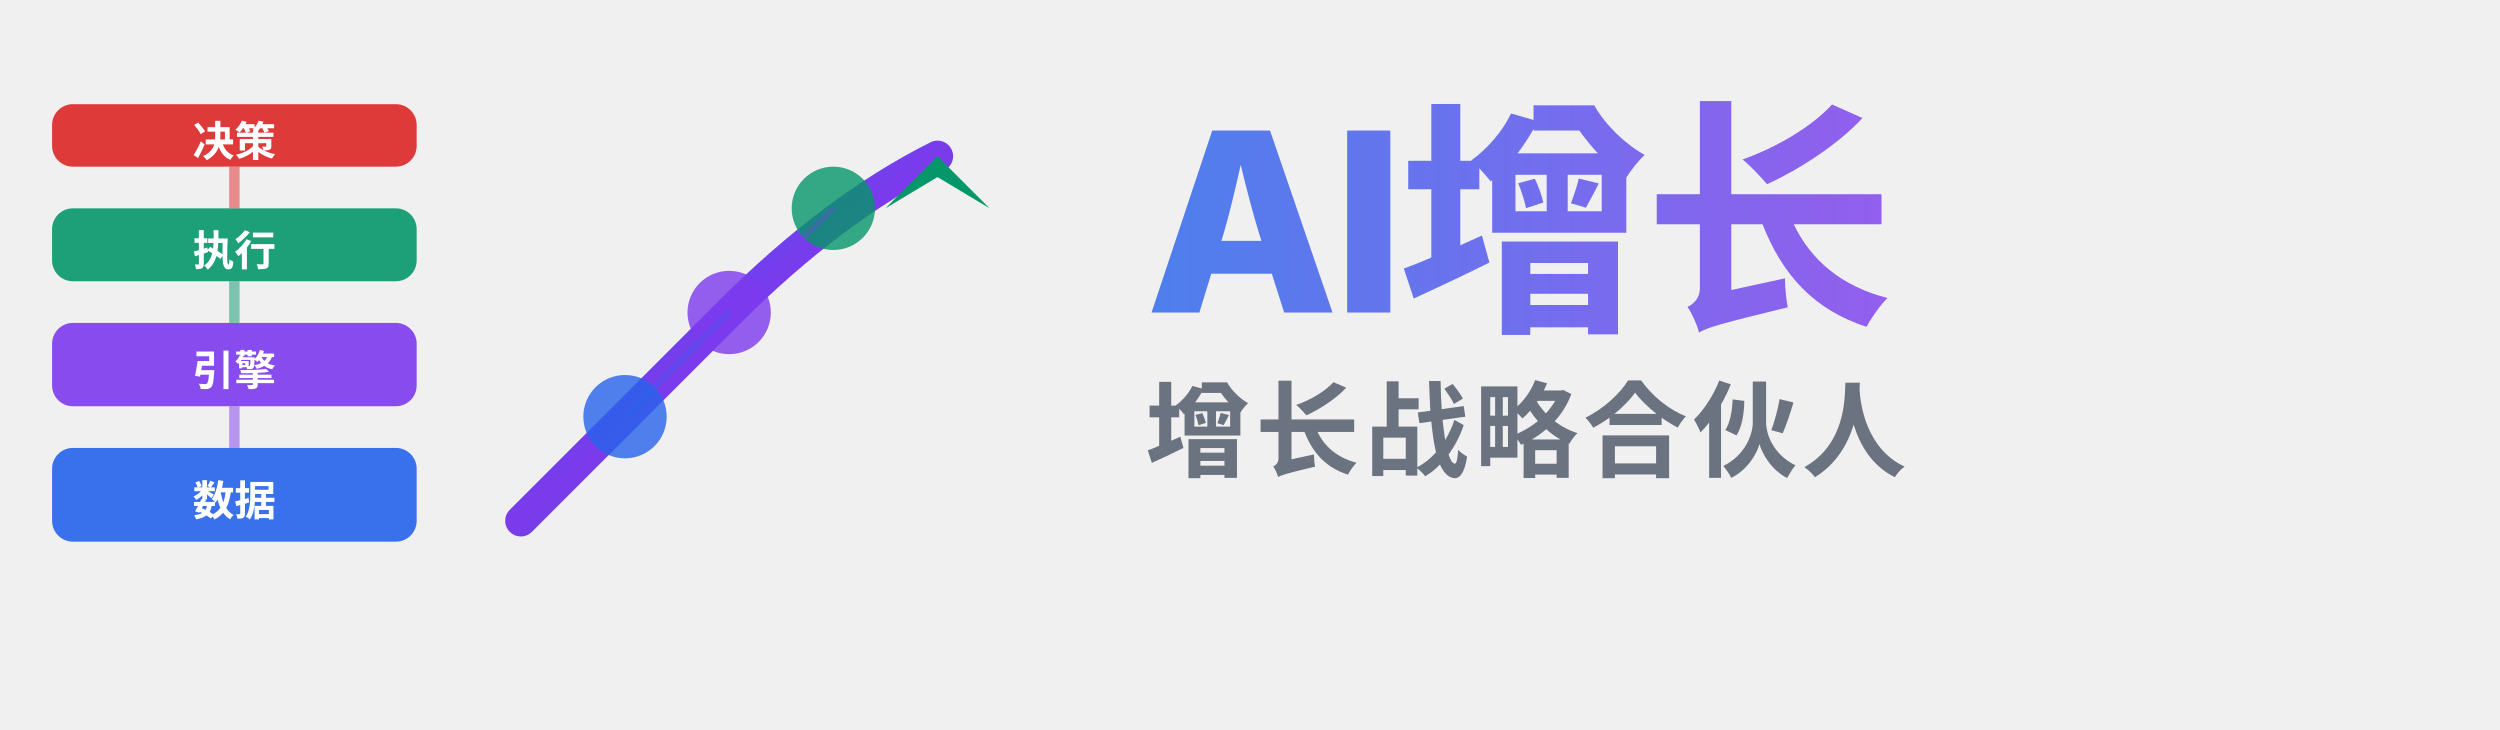
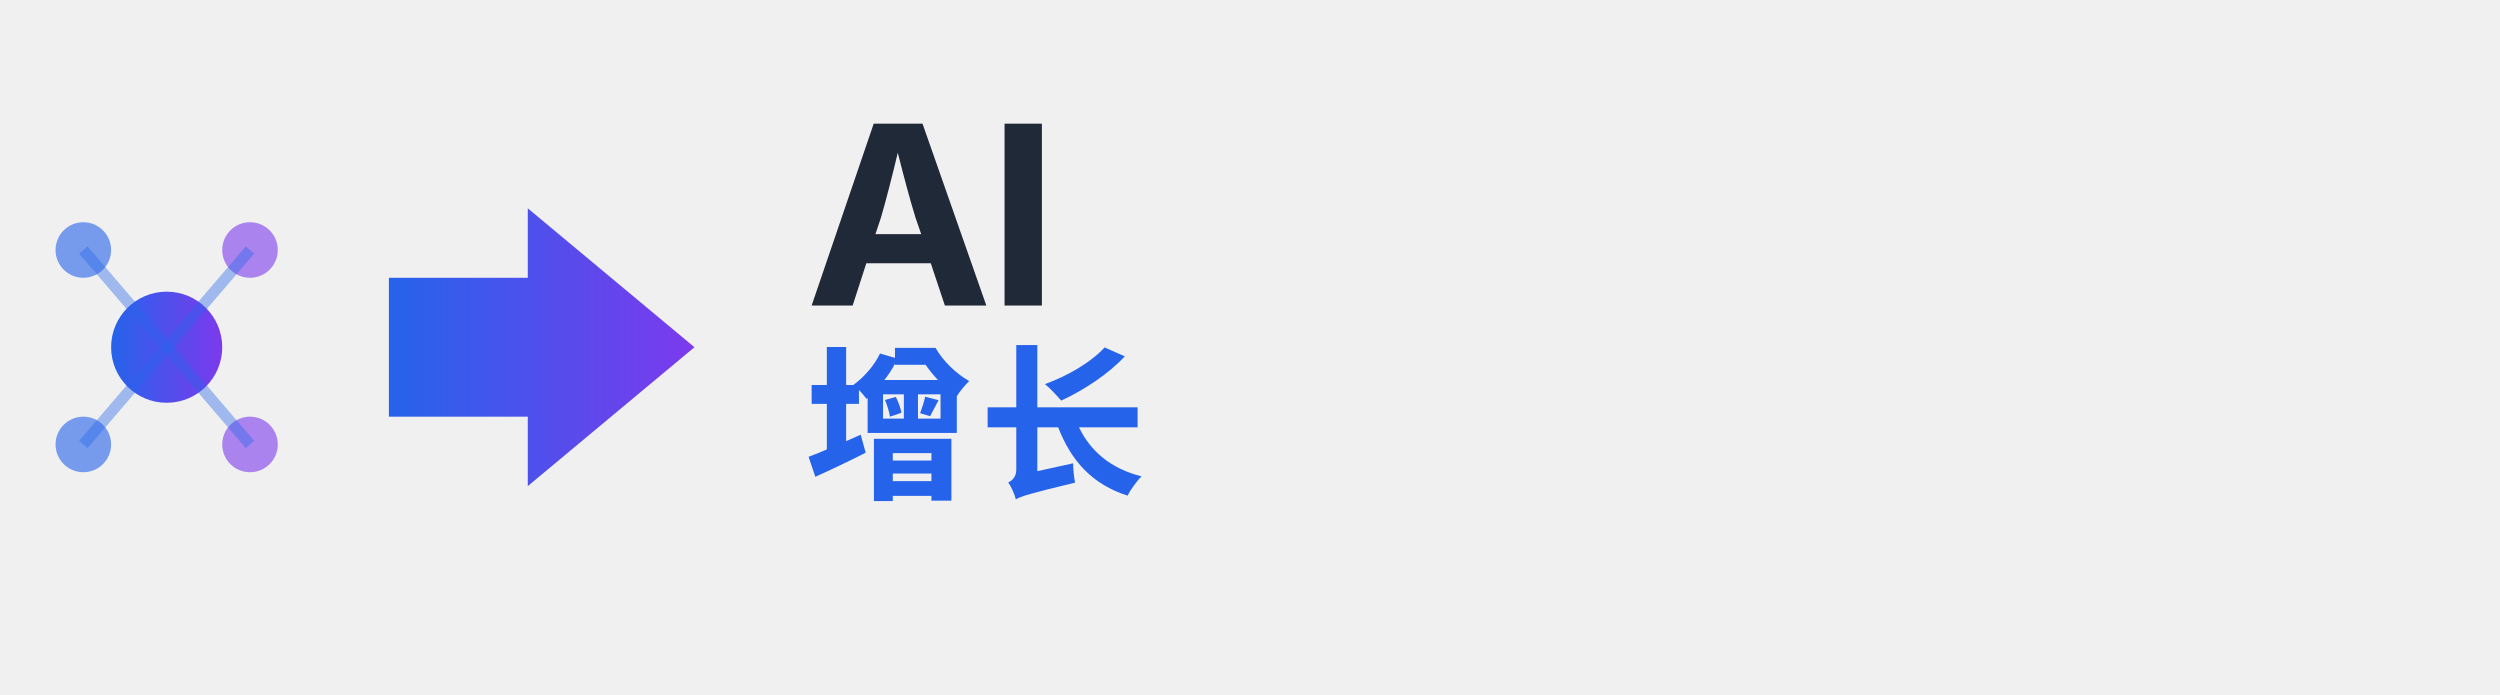
- <svg xmlns="http://www.w3.org/2000/svg" width="240" height="70" viewBox="0 0 240 70">
+ <svg xmlns="http://www.w3.org/2000/svg" width="180" height="50" viewBox="0 0 180 50">
  <defs>
-     <linearGradient id="grad1" x1="0%" y1="0%" x2="100%" y2="100%">
+     <linearGradient id="logoGrad" x1="0%" y1="0%" x2="100%" y2="0%">
      <stop offset="0%" style="stop-color:#2563EB;stop-opacity:1" />
-       <stop offset="50%" style="stop-color:#7C3AED;stop-opacity:1" />
-       <stop offset="100%" style="stop-color:#059669;stop-opacity:1" />
-     </linearGradient>
-     <linearGradient id="grad2" x1="0%" y1="0%" x2="100%" y2="0%">
-       <stop offset="0%" style="stop-color:#2563EB;stop-opacity:0.8" />
-       <stop offset="100%" style="stop-color:#7C3AED;stop-opacity:0.8" />
+       <stop offset="100%" style="stop-color:#7C3AED;stop-opacity:1" />
    </linearGradient>
  </defs>
-   <g id="architecture">
-     <rect x="5" y="10" width="35" height="6" rx="2" fill="#DC2626" opacity="0.9" />
-     <text x="22.5" y="15" font-size="4" fill="white" text-anchor="middle" font-weight="600">决策</text>
-     <rect x="5" y="20" width="35" height="7" rx="2" fill="#059669" opacity="0.9" />
-     <text x="22.5" y="25.5" font-size="4" fill="white" text-anchor="middle" font-weight="600">执行</text>
-     <rect x="5" y="31" width="35" height="8" rx="2" fill="#7C3AED" opacity="0.9" />
-     <text x="22.5" y="37" font-size="4" fill="white" text-anchor="middle" font-weight="600">引擎</text>
-     <rect x="5" y="43" width="35" height="9" rx="2" fill="#2563EB" opacity="0.9" />
-     <text x="22.5" y="49.5" font-size="4" fill="white" text-anchor="middle" font-weight="600">数据</text>
-     <path d="M 22.5 16 L 22.5 20" stroke="#DC2626" stroke-width="1" opacity="0.5" />
-     <path d="M 22.5 27 L 22.5 31" stroke="#059669" stroke-width="1" opacity="0.5" />
-     <path d="M 22.5 39 L 22.5 43" stroke="#7C3AED" stroke-width="1" opacity="0.5" />
+   <g id="ai-symbol">
+     <circle cx="12" cy="25" r="4" fill="url(#logoGrad)" />
+     <circle cx="6" cy="18" r="2" fill="#2563EB" opacity="0.6" />
+     <circle cx="6" cy="32" r="2" fill="#2563EB" opacity="0.6" />
+     <circle cx="18" cy="18" r="2" fill="#7C3AED" opacity="0.6" />
+     <circle cx="18" cy="32" r="2" fill="#7C3AED" opacity="0.6" />
+     <line x1="12" y1="25" x2="6" y2="18" stroke="#2563EB" stroke-width="0.8" opacity="0.4" />
+     <line x1="12" y1="25" x2="6" y2="32" stroke="#2563EB" stroke-width="0.8" opacity="0.4" />
+     <line x1="12" y1="25" x2="18" y2="18" stroke="#2563EB" stroke-width="0.8" opacity="0.4" />
+     <line x1="12" y1="25" x2="18" y2="32" stroke="#2563EB" stroke-width="0.8" opacity="0.4" />
  </g>
-   <g id="growth-ai">
-     <path d="M 50 50 Q 60 40, 70 30 T 90 15" stroke="url(#grad1)" stroke-width="3" fill="none" stroke-linecap="round" />
-     <circle cx="60" cy="40" r="4" fill="#2563EB" opacity="0.8" />
-     <circle cx="70" cy="30" r="4" fill="#7C3AED" opacity="0.8" />
-     <circle cx="80" cy="20" r="4" fill="#059669" opacity="0.8" />
-     <path d="M 90 15 L 85 20 L 90 17 L 95 20 Z" fill="#059669" />
-     <line x1="60" y1="40" x2="70" y2="30" stroke="#2563EB" stroke-width="0.5" opacity="0.3" />
-     <line x1="70" y1="30" x2="80" y2="20" stroke="#7C3AED" stroke-width="0.5" opacity="0.3" />
+   <g id="growth-arrow">
+     <path d="M 28 35 L 28 20 L 38 20 L 38 15 L 50 25 L 38 35 L 38 30 L 28 30 Z" fill="url(#logoGrad)" />
  </g>
  <g id="text">
-     <text x="110" y="30" font-family="system-ui, -apple-system, sans-serif" font-size="24" font-weight="800" fill="url(#grad2)" letter-spacing="-0.5">AI增长</text>
-     <text x="110" y="45" font-family="system-ui, -apple-system, sans-serif" font-size="10" font-weight="600" fill="#6B7280" letter-spacing="0.5">增长战略合伙人</text>
-     <line x1="110" y1="50" x2="190" y2="50" stroke="url(#grad2)" stroke-width="1.5" opacity="0.3" />
+     <text x="58" y="22" font-family="system-ui, -apple-system, sans-serif" font-size="18" font-weight="700" fill="#1F2937" letter-spacing="-0.3">AI</text>
+     <text x="58" y="35" font-family="system-ui, -apple-system, sans-serif" font-size="12" font-weight="600" fill="#2563EB" letter-spacing="0.5">增长</text>
  </g>
</svg>
